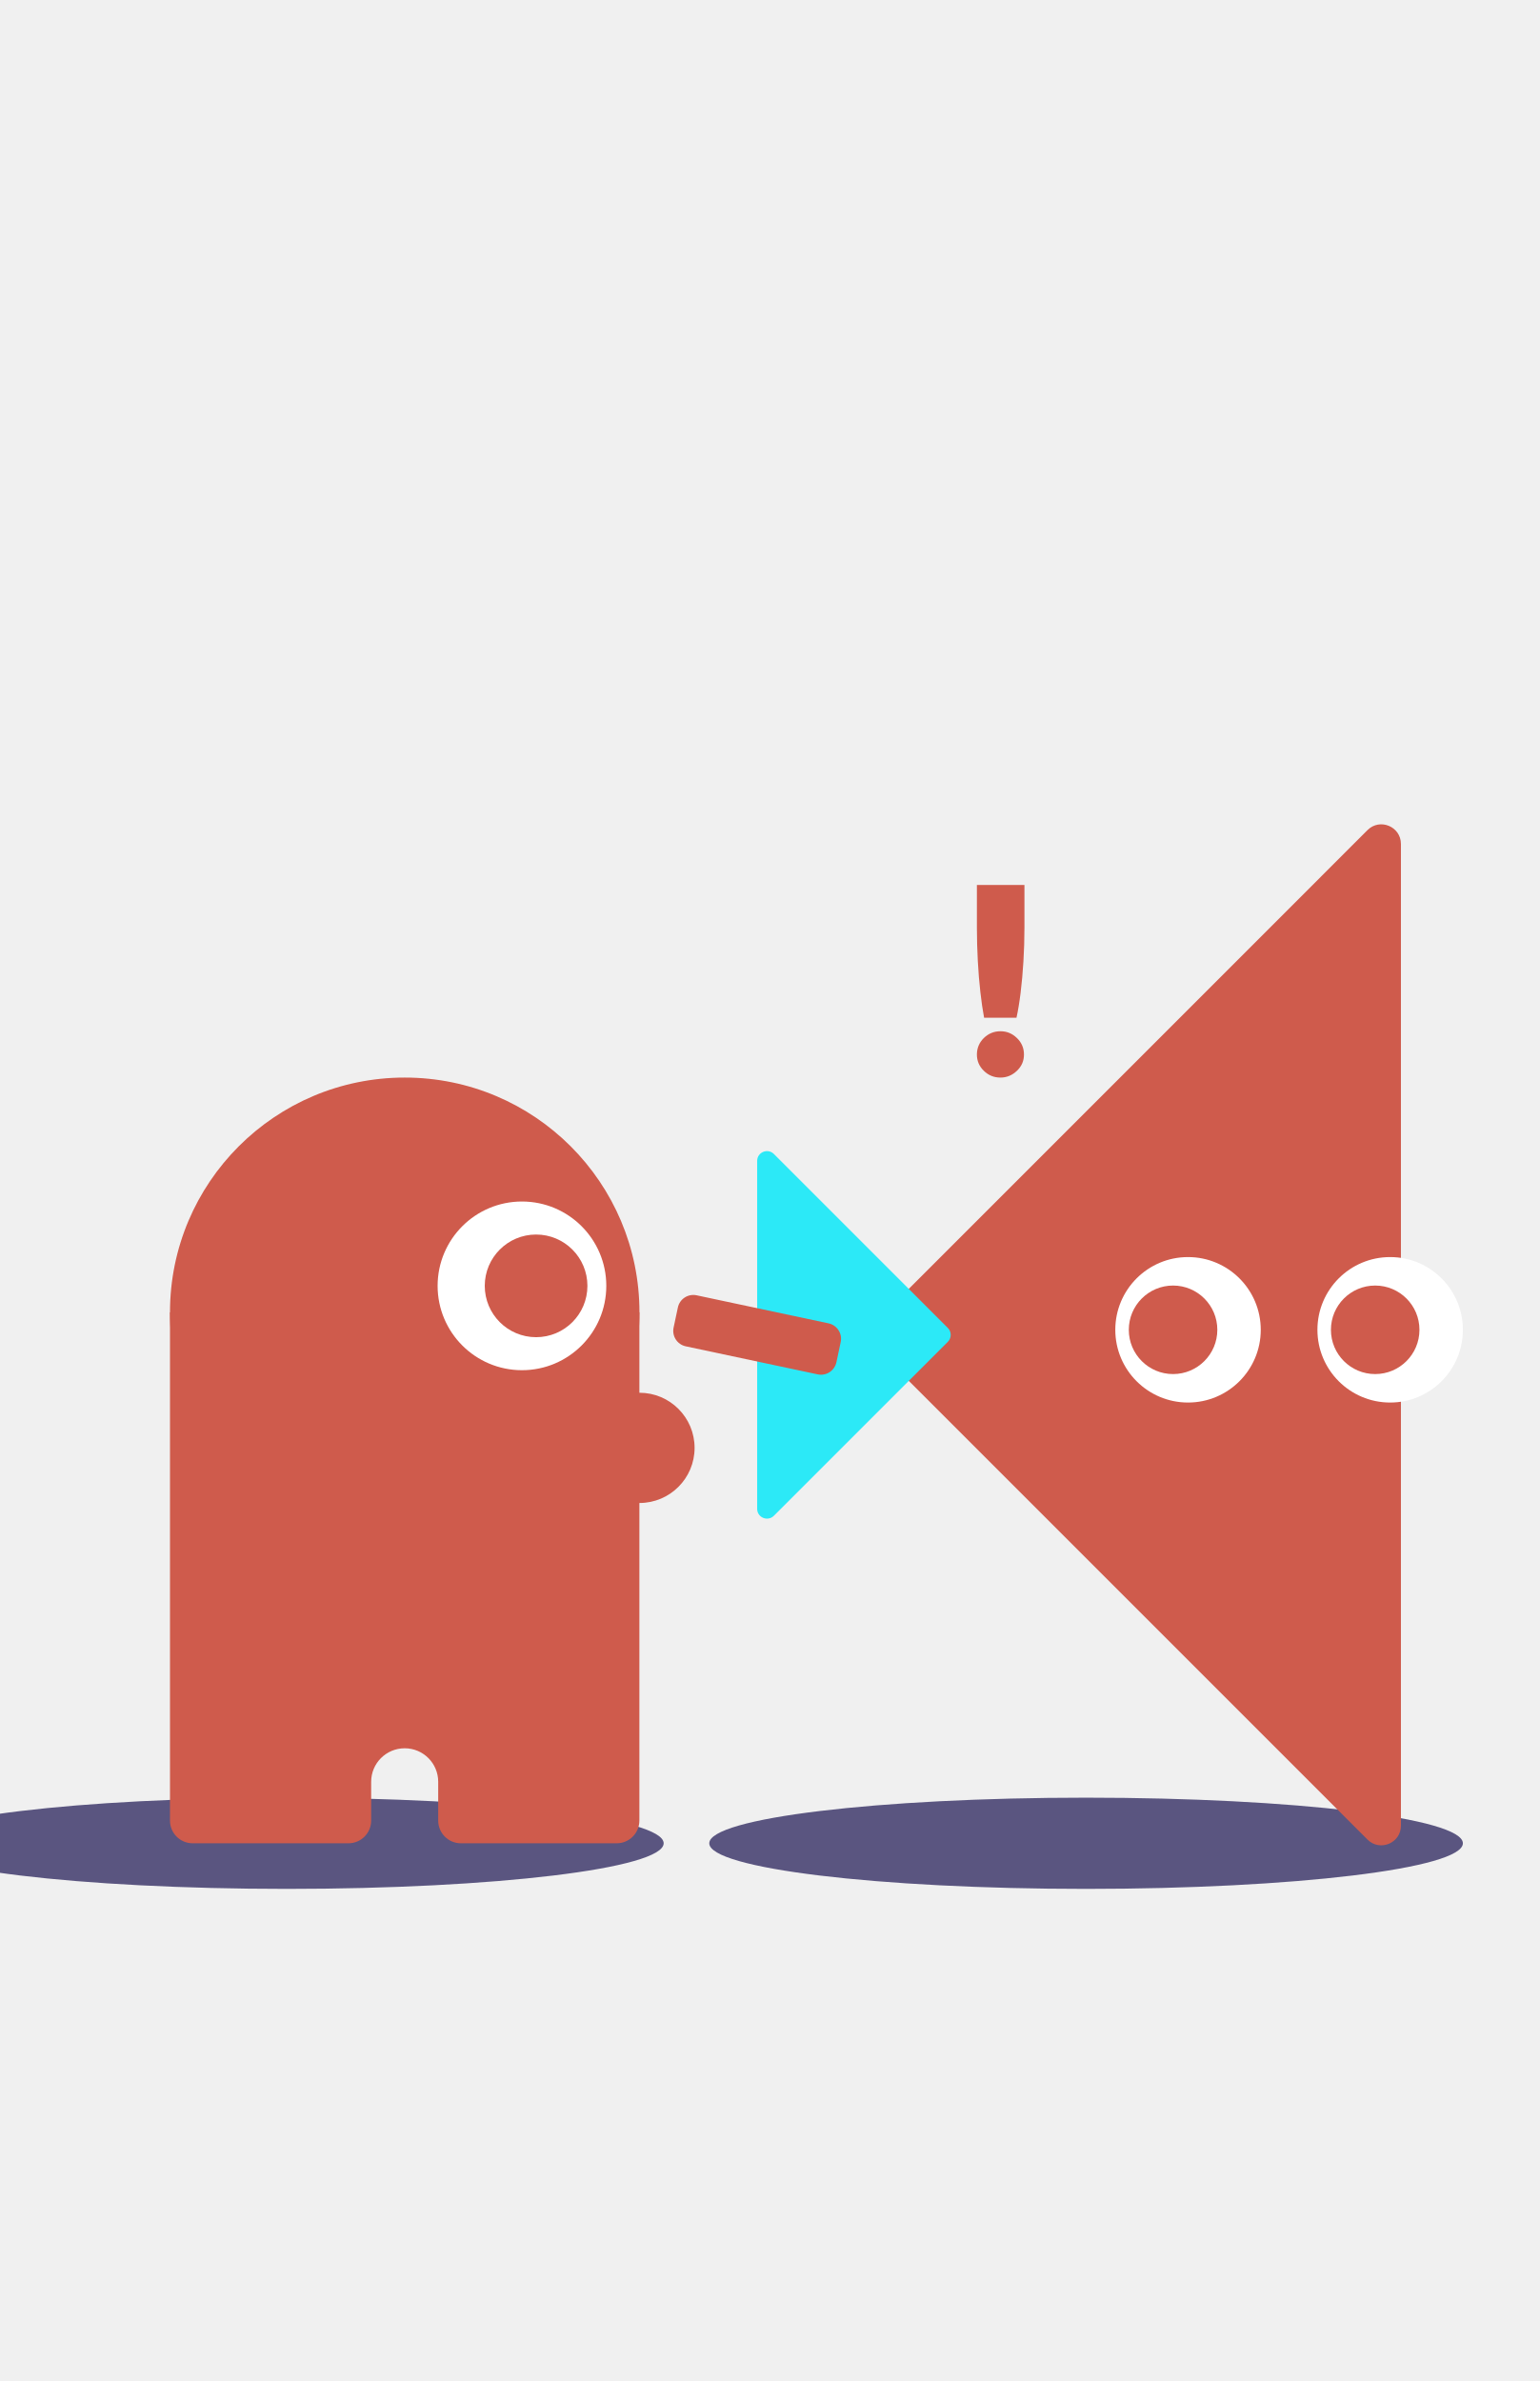
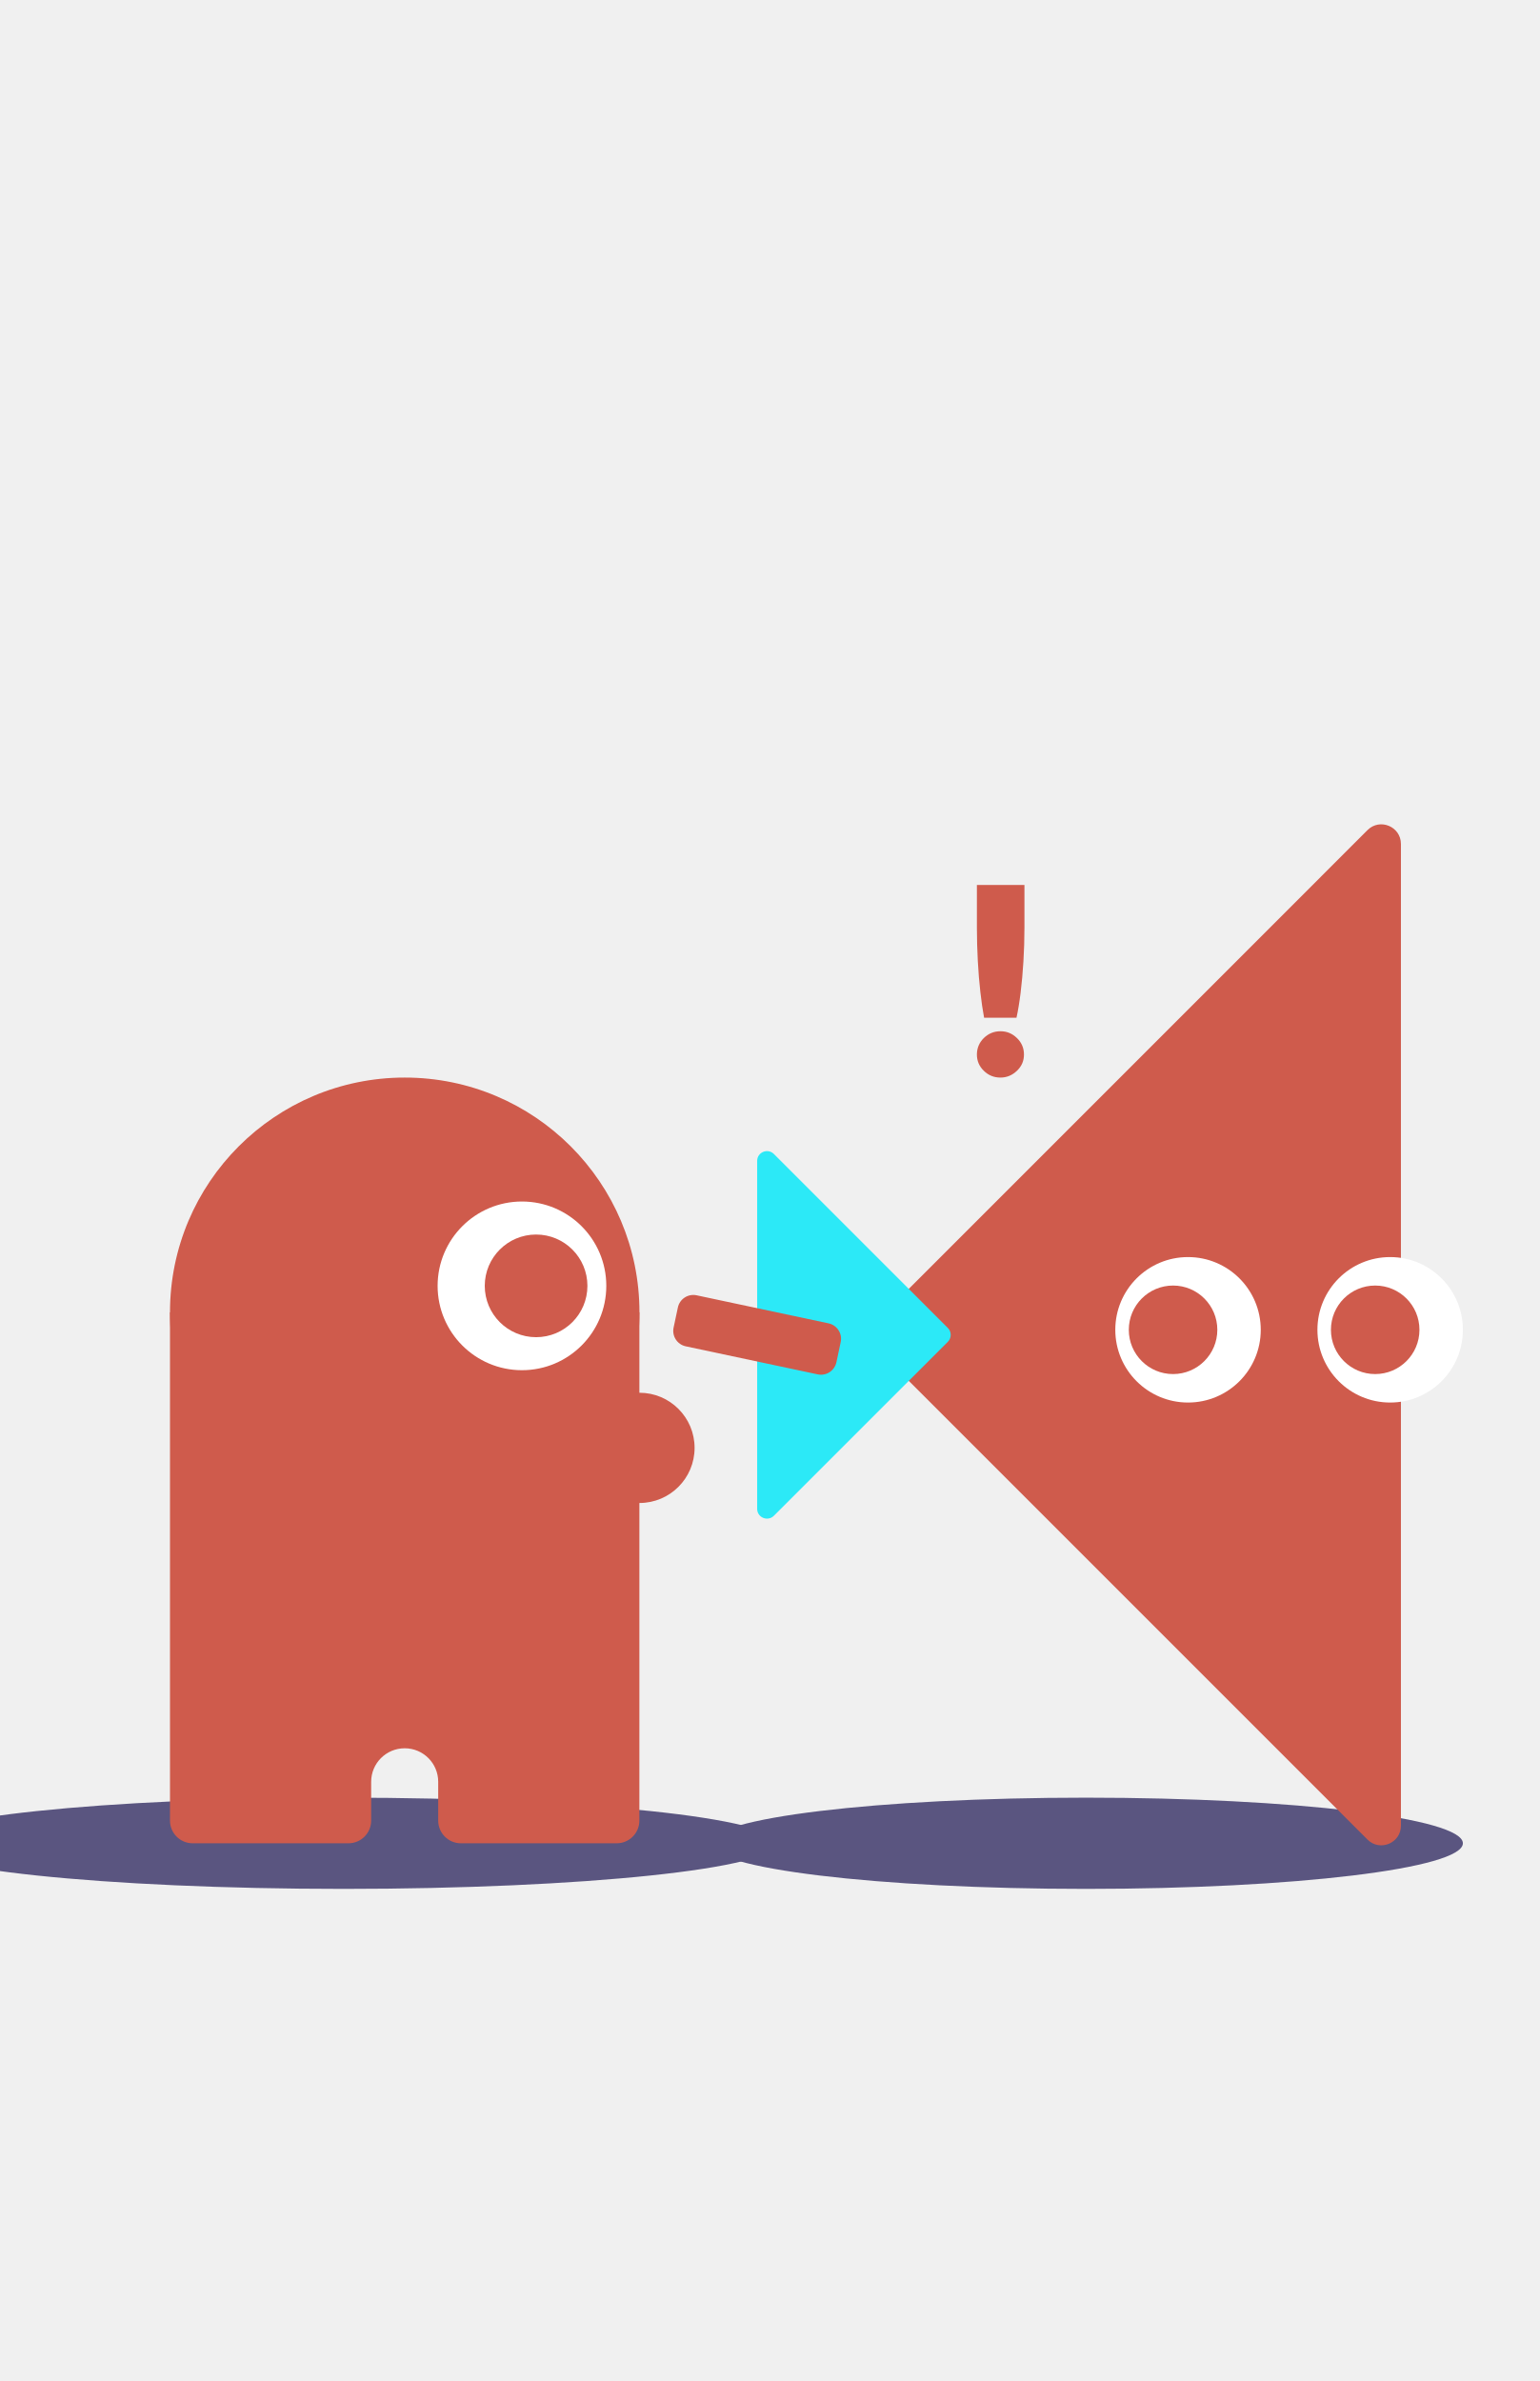
<svg xmlns="http://www.w3.org/2000/svg" id="_레이어_1" data-name="레이어 1" viewBox="0 0 390 603">
  <defs>
    <style>
      .cls-1 {
        fill: #5a5580;
      }

      .cls-2 {
        fill: #fff;
      }

      .cls-3 {
        fill: #2ce9f7;
      }

      .cls-4 {
        fill: #cf5b4c;
      }
    </style>
  </defs>
+   <ellipse class="cls-1" cx="87.04" cy="466.82" rx="109.81" ry="11.55" />
  <ellipse class="cls-1" cx="275.06" cy="466.82" rx="95.43" ry="11.55" />
  <path class="cls-4" d="M354.8,213.74v248.63c0,4.42-5.35,6.63-8.47,3.51l-124.31-124.31c-1.94-1.94-1.94-5.08,0-7.02l124.31-124.32c3.13-3.13,8.47-.91,8.47,3.51Z" />
  <g>
    <circle class="cls-2" cx="300.88" cy="336.78" r="18.42" />
    <circle class="cls-4" cx="297.09" cy="336.78" r="11.21" />
    <circle class="cls-2" cx="352.07" cy="336.78" r="18.42" />
    <circle class="cls-4" cx="348.28" cy="336.78" r="11.21" />
  </g>
  <path class="cls-3" d="M191.76,382.11v-88.1c0-2.21,2.67-3.32,4.24-1.75l44.05,44.05c.97.97.97,2.54,0,3.51l-44.05,44.05c-1.56,1.56-4.24.46-4.24-1.75Z" />
  <rect class="cls-4" x="170.68" y="331.45" width="42.16" height="13.21" rx="4" ry="4" transform="translate(309.04 708.59) rotate(-168)" />
  <path class="cls-4" d="M257.45,257.74h-8.22c-.35-1.86-.66-4.02-.94-6.48-.28-2.46-.5-5.09-.65-7.9-.15-2.81-.23-5.61-.23-8.42v-10.81h12.04v10.81c0,2.89-.09,5.75-.26,8.58-.17,2.83-.41,5.46-.71,7.9-.3,2.44-.65,4.54-1.04,6.31ZM253.37,272.9c-1.64,0-3.04-.57-4.21-1.72-1.17-1.14-1.75-2.51-1.75-4.11s.58-3.03,1.75-4.18c1.17-1.14,2.57-1.72,4.21-1.72s2.99.57,4.18,1.72c1.19,1.14,1.78,2.54,1.78,4.18s-.59,2.97-1.78,4.11c-1.19,1.14-2.58,1.72-4.18,1.72Z" />
-   <g>
-     <circle class="cls-4" cx="102.5" cy="332.35" r="59.45" />
-     <ellipse class="cls-1" cx="72.65" cy="466.82" rx="95.43" ry="11.55" />
-     <path class="cls-4" d="M43.05,332.35v118.9s0,0,0,0v9.82c0,3.18,2.57,5.75,5.75,5.75h39.45c3.17,0,5.75-2.57,5.75-5.75v-9.82c0-4.69,3.8-8.49,8.49-8.49s8.49,3.8,8.49,8.49v9.82c0,3.18,2.57,5.75,5.75,5.75h39.45c3.18,0,5.75-2.57,5.75-5.75v-128.72s-118.9,0-118.9,0Z" />
-     <circle class="cls-2" cx="132.19" cy="325.65" r="21.36" />
-     <circle class="cls-4" cx="135.77" cy="325.65" r="13" />
-     <circle class="cls-4" cx="161.95" cy="366.68" r="13.96" />
-   </g>
+   <circle class="cls-4" cx="102.5" cy="332.35" r="59.45" />
+   <path class="cls-4" d="M43.05,332.35v118.9s0,0,0,0v9.82c0,3.18,2.57,5.75,5.75,5.75h39.45c3.17,0,5.75-2.57,5.75-5.75v-9.82c0-4.69,3.8-8.49,8.49-8.49s8.49,3.8,8.49,8.49v9.82c0,3.18,2.57,5.75,5.75,5.75h39.45c3.18,0,5.75-2.57,5.75-5.75v-128.72s-118.9,0-118.9,0Z" />
+   <circle class="cls-2" cx="132.19" cy="325.65" r="21.36" />
+   <circle class="cls-4" cx="135.77" cy="325.65" r="13" />
+   <circle class="cls-4" cx="161.95" cy="366.68" r="13.96" />
</svg>
